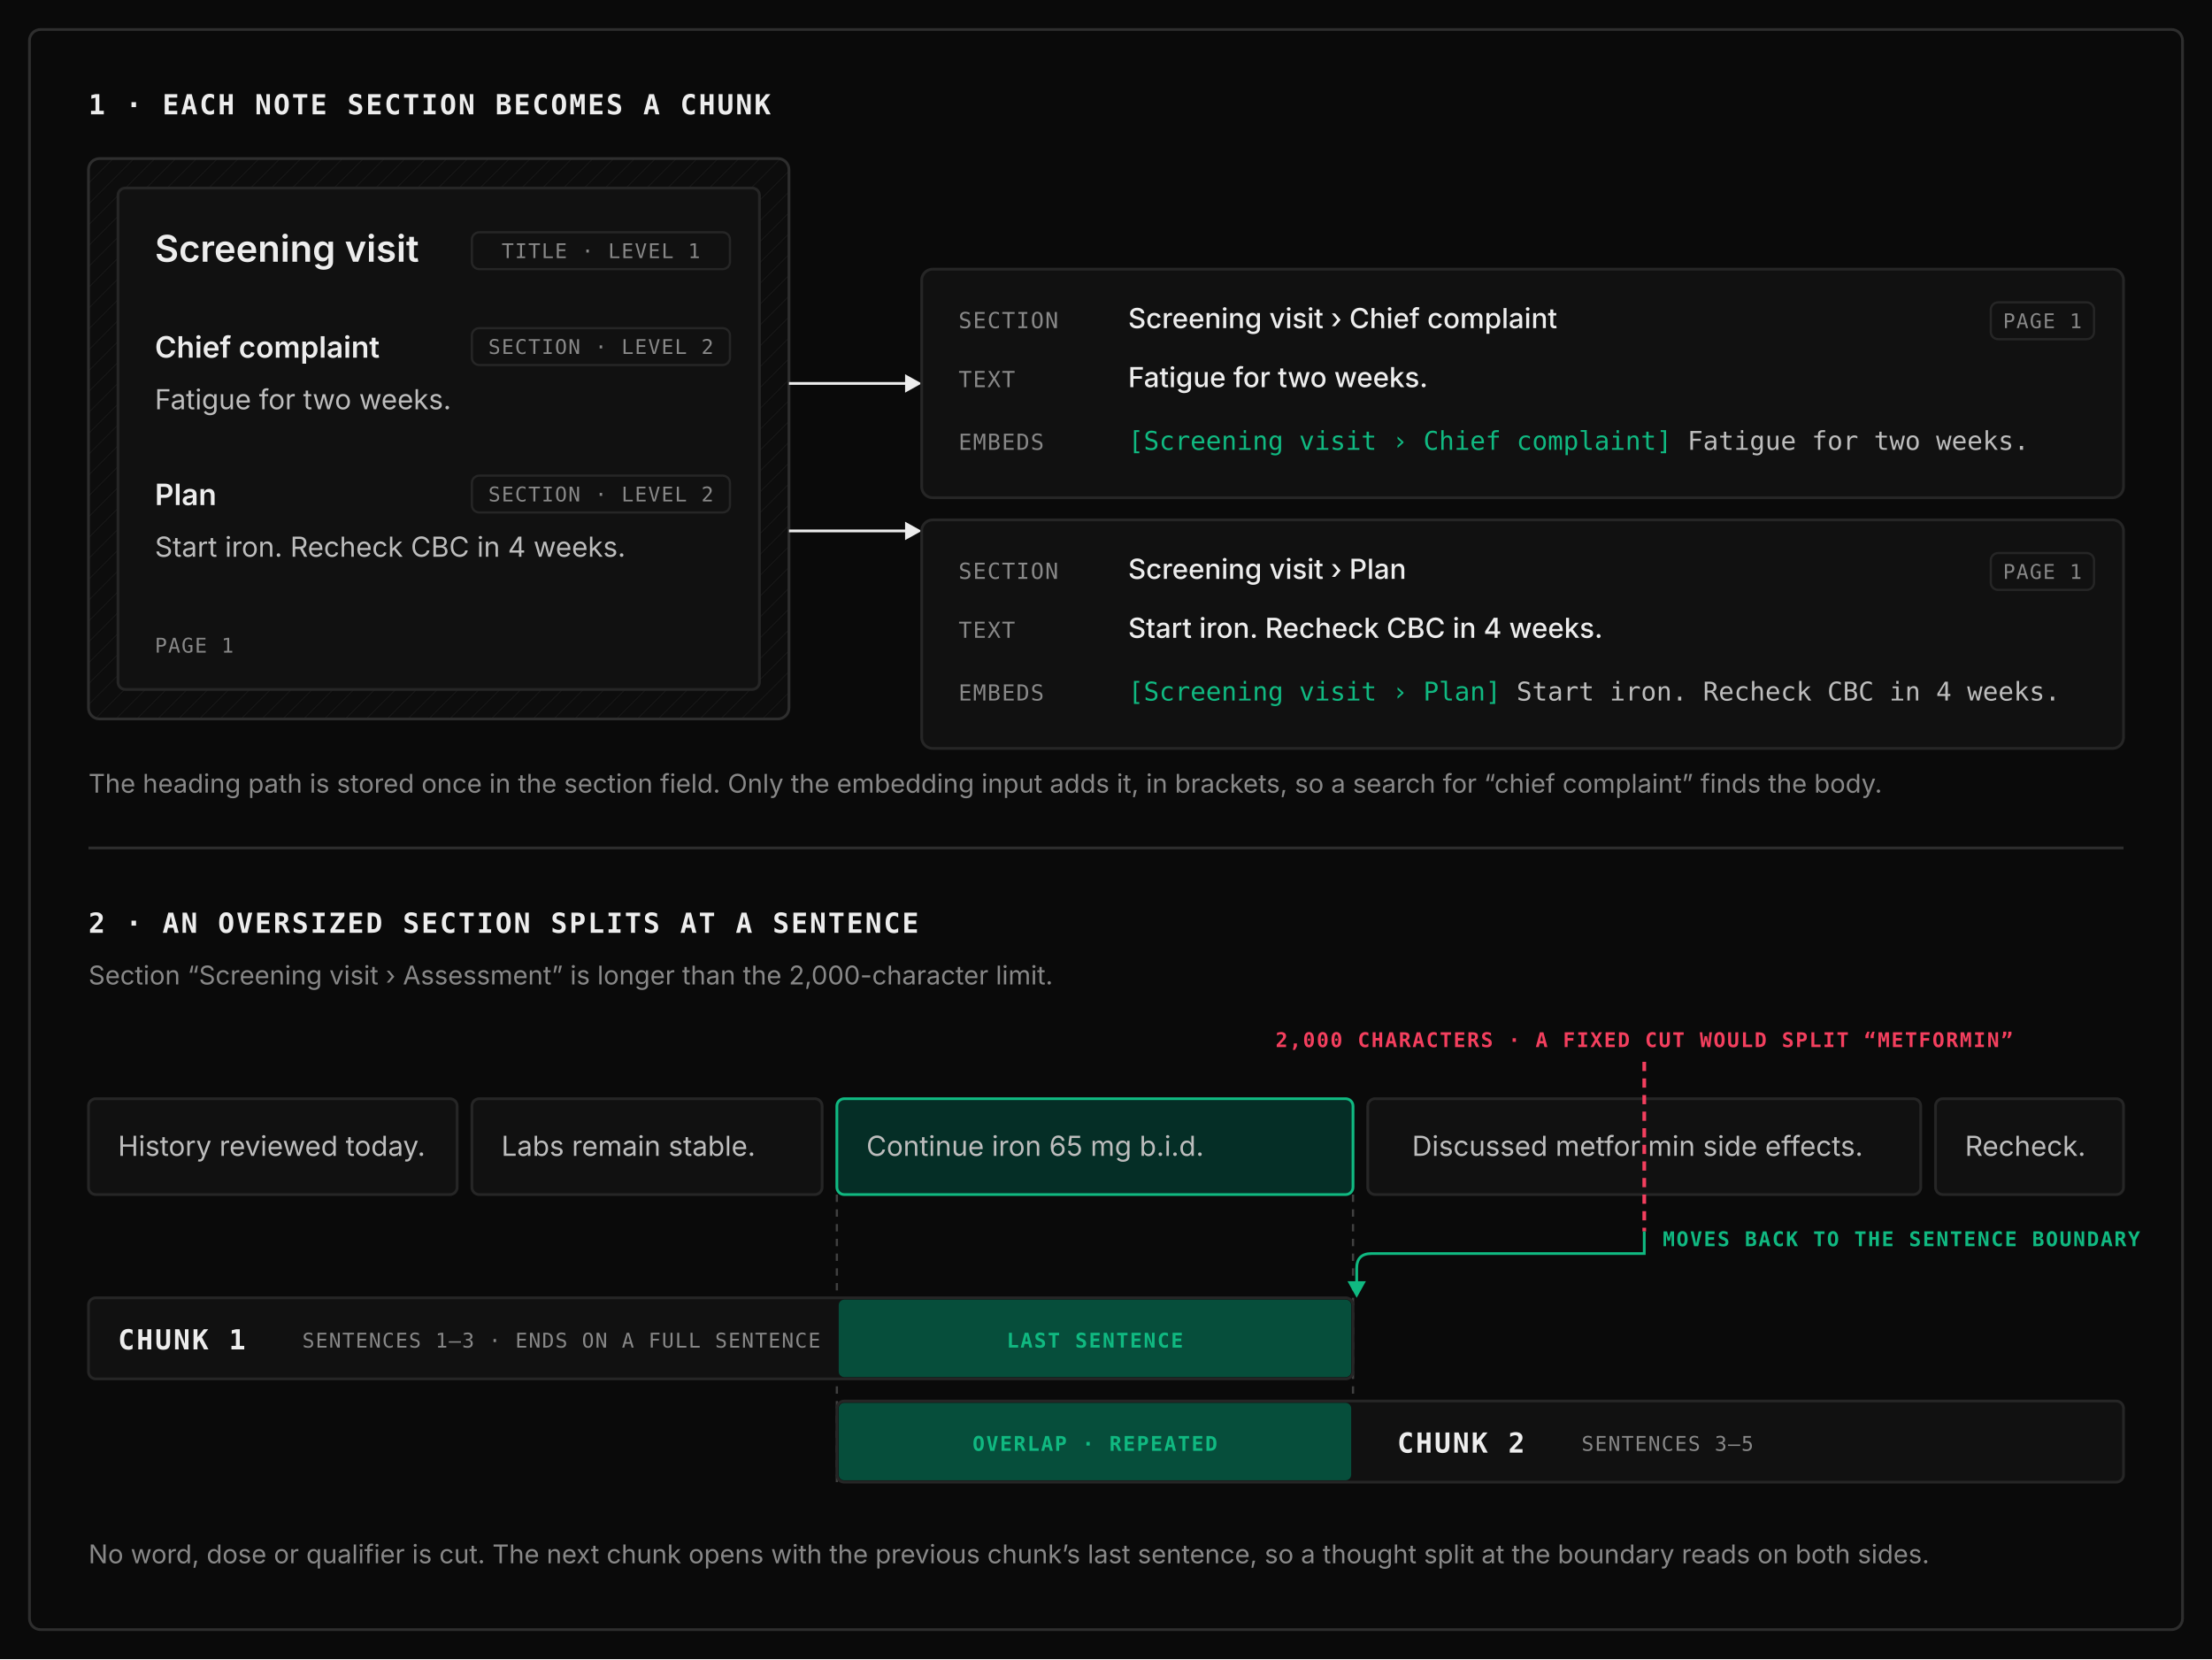
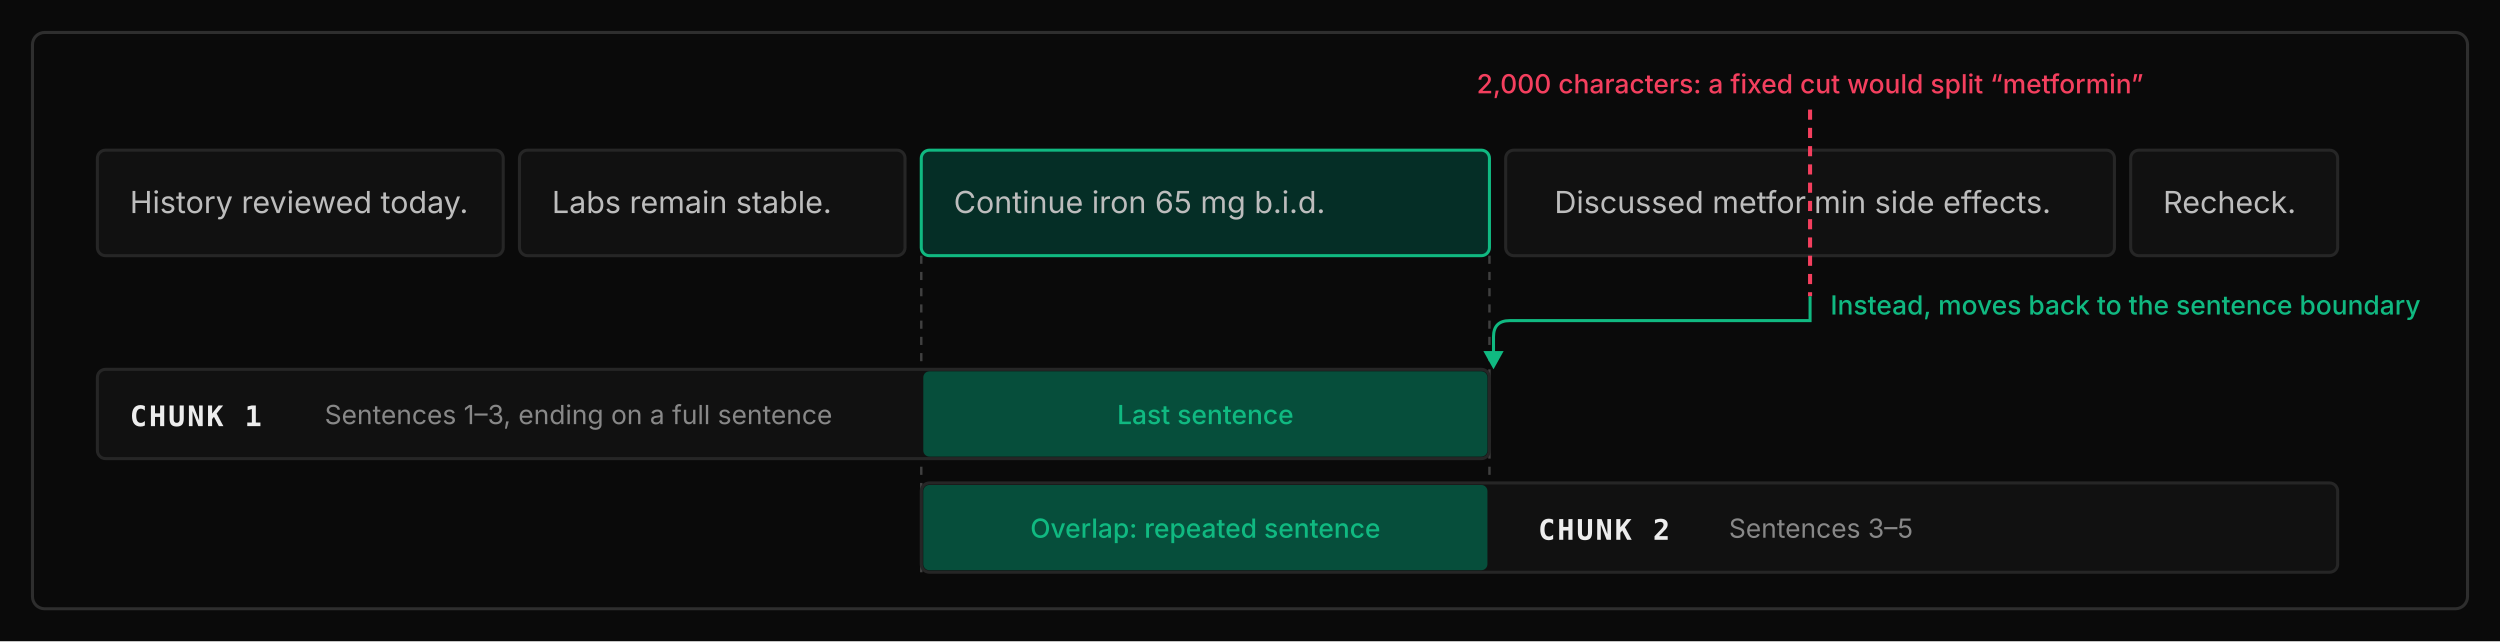
- <svg xmlns="http://www.w3.org/2000/svg" viewBox="0 0 1200 900" width="1200" height="900" role="img" aria-label="Note chunking: each note section becomes one chunk with its section path stored apart from the body; an oversized section splits at the last full sentence before the limit, and the next chunk repeats that sentence">
+ <svg xmlns="http://www.w3.org/2000/svg" viewBox="0 0 1232 316" width="1232" height="316" role="img" aria-label="An oversized note section splits at the last full sentence before the 2,000-character limit instead of mid-word, and the next chunk repeats that sentence as overlap">
  <style>
.bg{fill:#0a0a0a}
.frame{fill:#0a0a0a;stroke:#2e2e2e;stroke-width:1.5}
- .panel{fill:url(#hatch);stroke:#2e2e2e;stroke-width:1.5}
.box{fill:#111111;stroke:#262626;stroke-width:1.5}
- .rule{stroke:#2e2e2e;stroke-width:1.5}
.guide{stroke:#404040;stroke-width:1.2;stroke-dasharray:4 4}
- .label{font:600 15px 'Geist Mono', ui-monospace, SFMono-Regular, Menlo, monospace;fill:#ededed;letter-spacing:1px}
- .tag{font:400 11px 'Geist Mono', ui-monospace, SFMono-Regular, Menlo, monospace;fill:#888888;letter-spacing:.6px}
- .key{font:400 12px 'Geist Mono', ui-monospace, SFMono-Regular, Menlo, monospace;fill:#888888;letter-spacing:.6px}
- .sub{font:400 14px Geist, Inter, -apple-system, 'Segoe UI', Helvetica, Arial, sans-serif;fill:#888888}
- .h1{font:600 20px Geist, Inter, -apple-system, 'Segoe UI', Helvetica, Arial, sans-serif;fill:#ededed}
- .h2{font:600 16px Geist, Inter, -apple-system, 'Segoe UI', Helvetica, Arial, sans-serif;fill:#ededed}
+ .label{font:600 14px 'Geist Mono', ui-monospace, SFMono-Regular, Menlo, monospace;fill:#ededed;letter-spacing:1px}
+ .note{font:400 13px Geist, Inter, -apple-system, 'Segoe UI', Helvetica, Arial, sans-serif;fill:#888888}
.body{font:400 15px Geist, Inter, -apple-system, 'Segoe UI', Helvetica, Arial, sans-serif;fill:#bdbdbd}
- .val{font:500 15px Geist, Inter, -apple-system, 'Segoe UI', Helvetica, Arial, sans-serif;fill:#ededed}
- .code{font:400 14px 'Geist Mono', ui-monospace, SFMono-Regular, Menlo, monospace;fill:#bdbdbd}
- .acc{fill:#10b981}
.accbox{fill:#052e26;stroke:#10b981;stroke-width:1.5}
.acctint{fill:#064e3b;stroke:none}
- .acctext{font:600 11px 'Geist Mono', ui-monospace, SFMono-Regular, Menlo, monospace;fill:#10b981;letter-spacing:.8px}
- .edge{fill:none;stroke:#ededed;stroke-width:1.5}
- .head{fill:#ededed}
+ .accnote{font:500 13px Geist, Inter, -apple-system, 'Segoe UI', Helvetica, Arial, sans-serif;fill:#10b981}
.accedge{fill:none;stroke:#10b981;stroke-width:1.5}
.acchead{fill:#10b981}
.warnline{stroke:#f43f5e;stroke-width:2;stroke-dasharray:5 4}
- .warntext{font:600 11px 'Geist Mono', ui-monospace, SFMono-Regular, Menlo, monospace;fill:#f43f5e;letter-spacing:.8px}
- .pill{fill:#111111;stroke:#262626;stroke-width:1.2}
+ .warnnote{font:500 13px Geist, Inter, -apple-system, 'Segoe UI', Helvetica, Arial, sans-serif;fill:#f43f5e}
</style>
-   <defs>
-     <pattern id="hatch" width="8" height="8" patternUnits="userSpaceOnUse" patternTransform="rotate(45)">
-       <rect width="8" height="8" fill="#0d0d0d" />
-       <line x1="0" y1="0" x2="0" y2="8" stroke="#171717" stroke-width="1" />
-     </pattern>
-   </defs>
-   <rect class="bg" width="1200" height="900" />
-   <rect class="frame" x="16" y="16" width="1168" height="868" rx="6" />
-   <text class="label" x="48" y="62">1 · EACH NOTE SECTION BECOMES A CHUNK</text>
-   <rect class="panel" x="48" y="86" width="380" height="304" rx="6" />
-   <rect class="box" x="64" y="102" width="348" height="272" rx="4" />
-   <text class="h1" x="84" y="142">Screening visit</text>
-   <rect class="pill" x="256" y="126" width="140" height="20" rx="4" />
-   <text class="tag" x="326.0" y="140" text-anchor="middle">TITLE · LEVEL 1</text>
-   <text class="h2" x="84" y="194">Chief complaint</text>
-   <rect class="pill" x="256" y="178" width="140" height="20" rx="4" />
-   <text class="tag" x="326.0" y="192" text-anchor="middle">SECTION · LEVEL 2</text>
-   <text class="body" x="84" y="222">Fatigue for two weeks.</text>
-   <text class="h2" x="84" y="274">Plan</text>
-   <rect class="pill" x="256" y="258" width="140" height="20" rx="4" />
-   <text class="tag" x="326.0" y="272" text-anchor="middle">SECTION · LEVEL 2</text>
-   <text class="body" x="84" y="302">Start iron. Recheck CBC in 4 weeks.</text>
-   <text class="tag" x="84" y="354">PAGE 1</text>
-   <path class="edge" d="M428 208 H492" />
-   <path class="head" d="M500 208 l-9 -5 v10 z" />
-   <path class="edge" d="M428 288 H492" />
-   <path class="head" d="M500 288 l-9 -5 v10 z" />
-   <rect class="box" x="500" y="146" width="652" height="124" rx="6" />
-   <text class="key" x="520" y="178">SECTION</text>
-   <text class="val" x="612" y="178">Screening visit › Chief complaint</text>
-   <text class="key" x="520" y="210">TEXT</text>
-   <text class="val" x="612" y="210">Fatigue for two weeks.</text>
-   <text class="key" x="520" y="244">EMBEDS</text>
-   <text class="code" x="612" y="244">
-     <tspan class="acc">[Screening visit › Chief complaint]</tspan> Fatigue for two weeks.</text>
-   <rect class="pill" x="1080" y="164" width="56" height="20" rx="4" />
-   <text class="tag" x="1108" y="178" text-anchor="middle">PAGE 1</text>
-   <rect class="box" x="500" y="282" width="652" height="124" rx="6" />
-   <text class="key" x="520" y="314">SECTION</text>
-   <text class="val" x="612" y="314">Screening visit › Plan</text>
-   <text class="key" x="520" y="346">TEXT</text>
-   <text class="val" x="612" y="346">Start iron. Recheck CBC in 4 weeks.</text>
-   <text class="key" x="520" y="380">EMBEDS</text>
-   <text class="code" x="612" y="380">
-     <tspan class="acc">[Screening visit › Plan]</tspan> Start iron. Recheck CBC in 4 weeks.</text>
-   <rect class="pill" x="1080" y="300" width="56" height="20" rx="4" />
-   <text class="tag" x="1108" y="314" text-anchor="middle">PAGE 1</text>
-   <text class="sub" x="48" y="430">The heading path is stored once in the section field. Only the embedding input adds it, in brackets, so a search for “chief complaint” finds the body.</text>
-   <line class="rule" x1="48" y1="460" x2="1152" y2="460" />
-   <text class="label" x="48" y="506">2 · AN OVERSIZED SECTION SPLITS AT A SENTENCE</text>
-   <text class="sub" x="48" y="534">Section “Screening visit › Assessment” is longer than the 2,000-character limit.</text>
-   <rect class="box" x="48" y="596" width="200" height="52" rx="4" />
-   <text class="body" x="64" y="627">History reviewed today.</text>
-   <rect class="box" x="256" y="596" width="190" height="52" rx="4" />
-   <text class="body" x="272" y="627">Labs remain stable.</text>
-   <rect class="accbox" x="454" y="596" width="280" height="52" rx="4" />
-   <text class="body" x="470" y="627">Continue iron 65 mg b.i.d.</text>
-   <rect class="box" x="742" y="596" width="300" height="52" rx="4" />
-   <rect class="box" x="1050" y="596" width="102" height="52" rx="4" />
-   <text class="body" x="1066" y="627">Recheck.</text>
-   <text class="body" x="890" y="627" text-anchor="end">Discussed metfor</text>
-   <text class="body" x="894" y="627">min side effects.</text>
-   <line class="warnline" x1="892" y1="576" x2="892" y2="668" />
-   <text class="warntext" x="892" y="568" text-anchor="middle">2,000 CHARACTERS · A FIXED CUT WOULD SPLIT “METFORMIN”</text>
-   <line class="guide" x1="454" y1="648" x2="454" y2="804" />
-   <line class="guide" x1="734" y1="648" x2="734" y2="804" />
-   <rect class="box" x="48" y="704" width="686" height="44" rx="4" />
-   <rect class="acctint" x="455" y="705" width="278" height="42" rx="3" />
-   <text class="label" x="64" y="732">CHUNK 1</text>
-   <text class="tag" x="164" y="731">SENTENCES 1–3 · ENDS ON A FULL SENTENCE</text>
-   <text class="acctext" x="594" y="731" text-anchor="middle">LAST SENTENCE</text>
-   <rect class="box" x="454" y="760" width="698" height="44" rx="4" />
-   <rect class="acctint" x="455" y="761" width="278" height="42" rx="3" />
-   <text class="acctext" x="594" y="787" text-anchor="middle">OVERLAP · REPEATED</text>
-   <text class="label" x="758" y="788">CHUNK 2</text>
-   <text class="tag" x="858" y="787">SENTENCES 3–5</text>
-   <path class="accedge" d="M892 668 V680 H744 Q736 680 736 688 V696" />
-   <path class="acchead" d="M736 704 l-5 -9 h10 z" />
-   <text class="acctext" x="902" y="676">MOVES BACK TO THE SENTENCE BOUNDARY</text>
-   <text class="sub" x="48" y="848">No word, dose or qualifier is cut. The next chunk opens with the previous chunk’s last sentence, so a thought split at the boundary reads on both sides.</text>
+   <rect class="bg" width="1232" height="316" />
+   <rect class="frame" x="16" y="16" width="1200" height="284" rx="6" />
+   <rect class="box" x="48" y="74" width="200" height="52" rx="4" />
+   <text class="body" x="64" y="105">History reviewed today.</text>
+   <rect class="box" x="256" y="74" width="190" height="52" rx="4" />
+   <text class="body" x="272" y="105">Labs remain stable.</text>
+   <rect class="accbox" x="454" y="74" width="280" height="52" rx="4" />
+   <text class="body" x="470" y="105">Continue iron 65 mg b.i.d.</text>
+   <rect class="box" x="742" y="74" width="300" height="52" rx="4" />
+   <rect class="box" x="1050" y="74" width="102" height="52" rx="4" />
+   <text class="body" x="1066" y="105">Recheck.</text>
+   <text class="body" x="890" y="105" text-anchor="end">Discussed metfor</text>
+   <text class="body" x="894" y="105">min side effects.</text>
+   <line class="warnline" x1="892" y1="54" x2="892" y2="146" />
+   <text class="warnnote" x="892" y="46" text-anchor="middle">2,000 characters: a fixed cut would split “metformin”</text>
+   <line class="guide" x1="454" y1="126" x2="454" y2="282" />
+   <line class="guide" x1="734" y1="126" x2="734" y2="282" />
+   <rect class="box" x="48" y="182" width="686" height="44" rx="4" />
+   <rect class="acctint" x="455" y="183" width="278" height="42" rx="3" />
+   <text class="label" x="64" y="210">CHUNK 1</text>
+   <text class="note" x="160" y="209">Sentences 1–3, ending on a full sentence</text>
+   <text class="accnote" x="594" y="209" text-anchor="middle">Last sentence</text>
+   <rect class="box" x="454" y="238" width="698" height="44" rx="4" />
+   <rect class="acctint" x="455" y="239" width="278" height="42" rx="3" />
+   <text class="accnote" x="594" y="265" text-anchor="middle">Overlap: repeated sentence</text>
+   <text class="label" x="758" y="266">CHUNK 2</text>
+   <text class="note" x="852" y="265">Sentences 3–5</text>
+   <path class="accedge" d="M892 146 V158 H744 Q736 158 736 166 V174" />
+   <path class="acchead" d="M736 182 l-5 -9 h10 z" />
+   <text class="accnote" x="902" y="155">Instead, moves back to the sentence boundary</text>
</svg>
